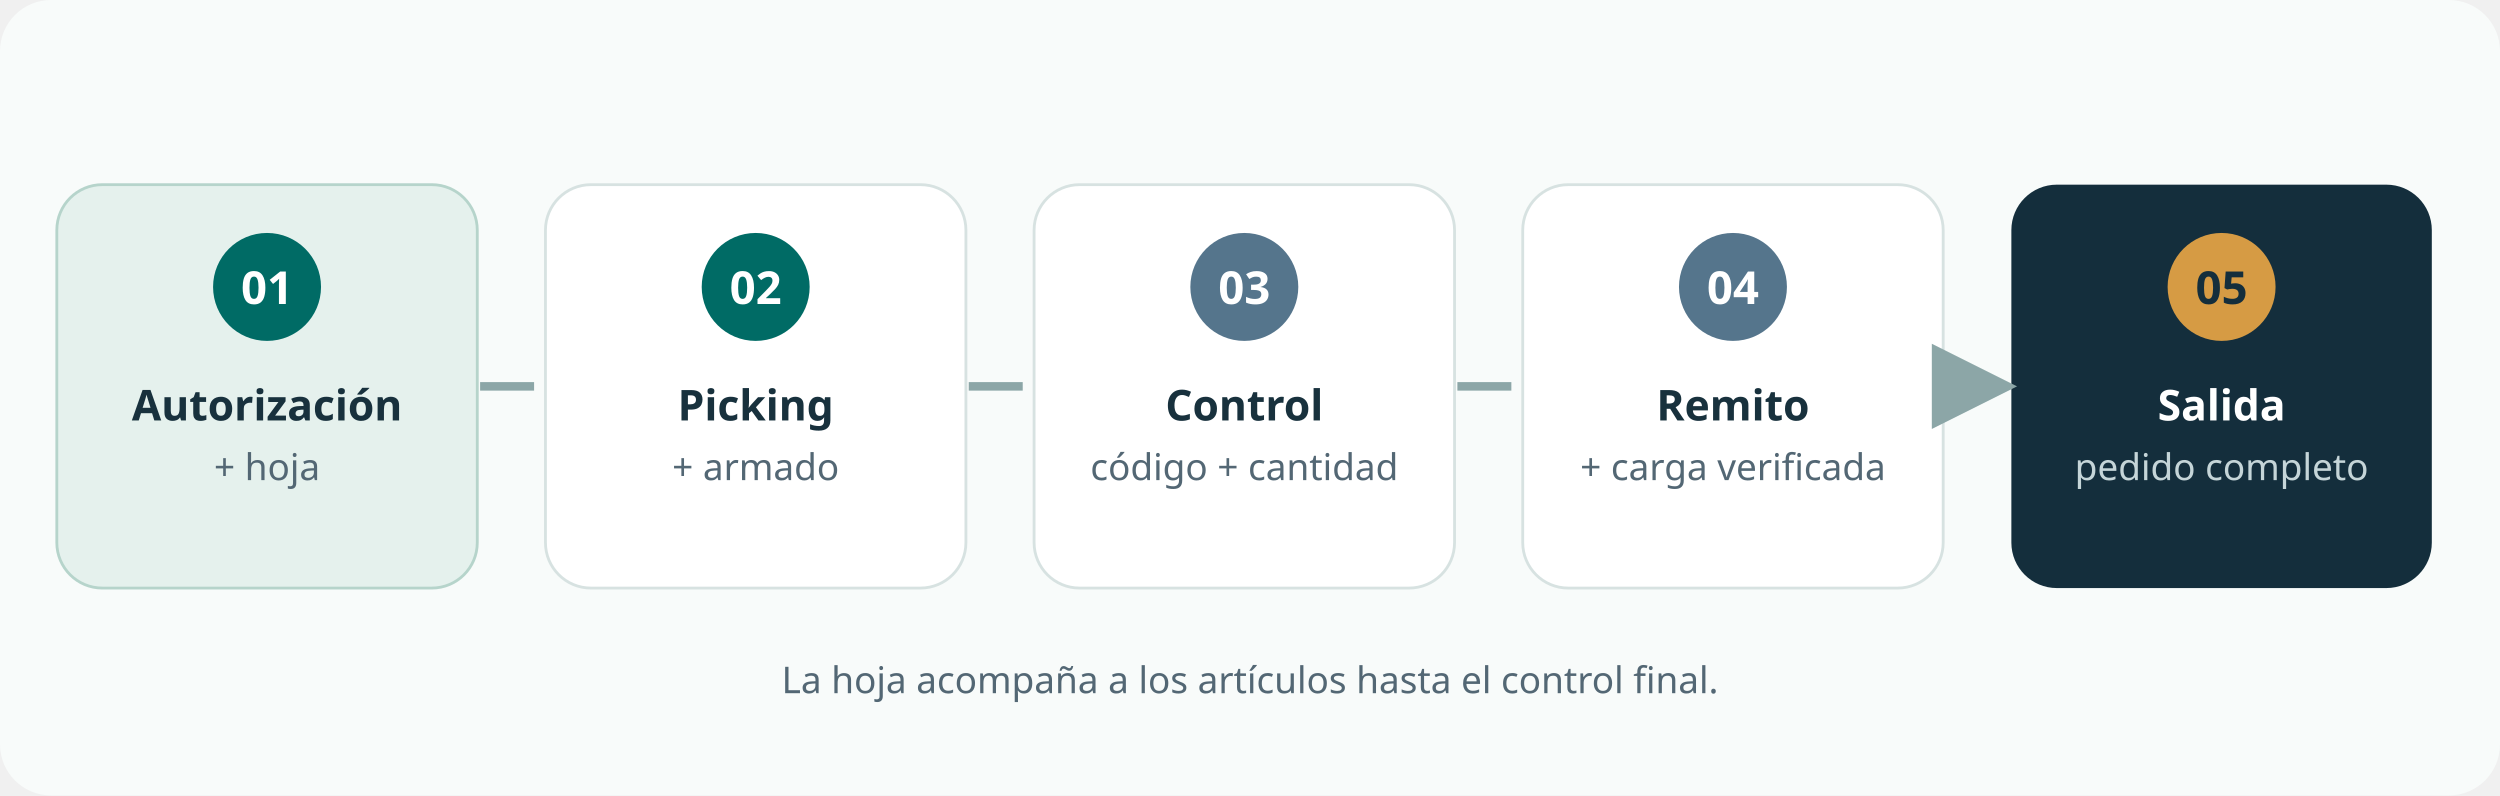
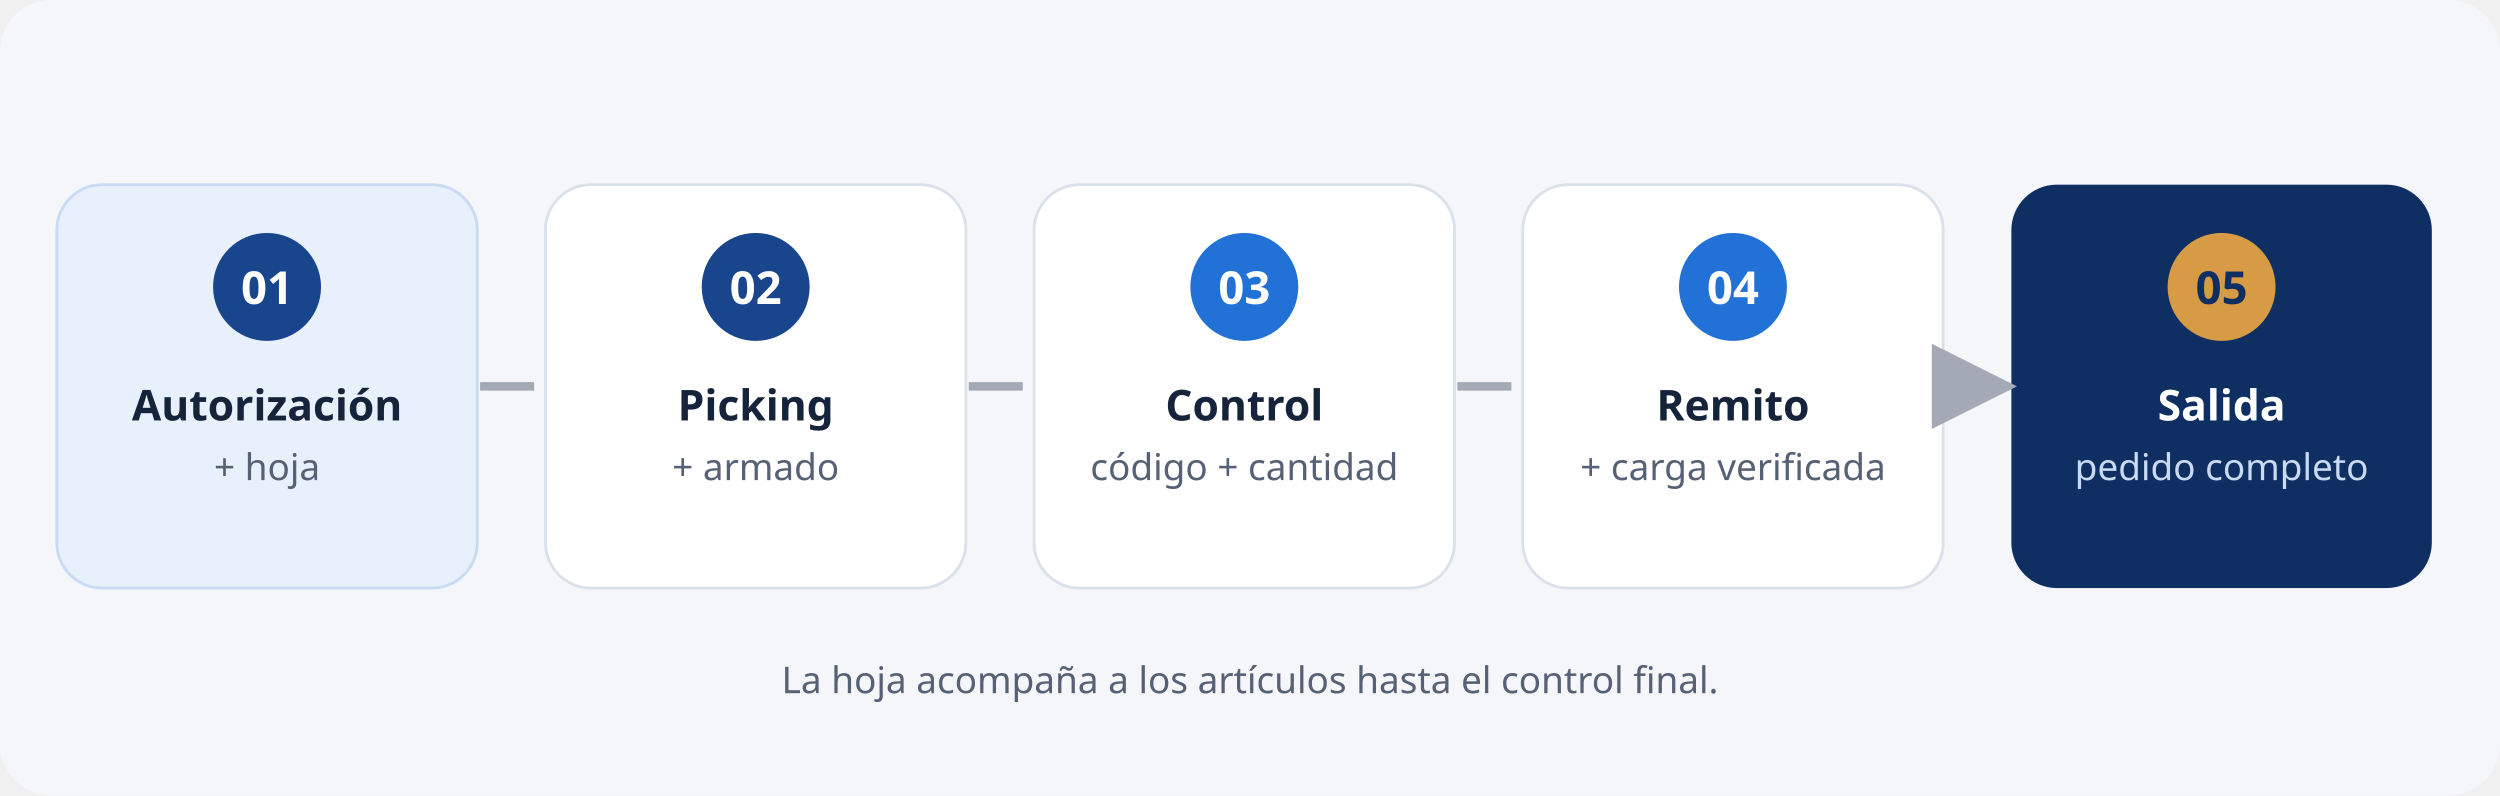
<svg xmlns="http://www.w3.org/2000/svg" viewBox="0 0 880 280" role="img" aria-labelledby="t d">
  <defs>
    <marker id="a" markerWidth="10" markerHeight="10" refX="8" refY="5" orient="auto">
-       <path d="M0 0 10 5 0 10Z" fill="#8ca6a7" />
+       <path d="M0 0 10 5 0 10Z" fill="#a3a9b5" />
    </marker>
  </defs>
-   <rect width="880" height="280" rx="18" fill="#f8fbfa" />
+   <rect width="880" height="280" rx="18" fill="#f4f6f9" />
  <g font-family="system-ui,Segoe UI,sans-serif" text-anchor="middle">
    <g>
-       <rect x="20" y="65" width="148" height="142" rx="16" fill="#e5f1ed" stroke="#b6d4cb" />
-       <circle cx="94" cy="101" r="19" fill="#006b65" />
+       <rect x="20" y="65" width="148" height="142" rx="16" fill="#e8f0fb" stroke="#c9daf3" />
+       <circle cx="94" cy="101" r="19" fill="#19458c" />
      <text x="94" y="107" fill="white" font-size="16" font-weight="800">01</text>
-       <text x="94" y="148" fill="#18313d" font-size="15" font-weight="750">Autorización</text>
-       <text x="94" y="169" fill="#536774" font-size="13">+ hoja</text>
+       <text x="94" y="148" fill="#16243b" font-size="15" font-weight="750">Autorización</text>
+       <text x="94" y="169" fill="#566175" font-size="13">+ hoja</text>
    </g>
    <g>
-       <rect x="192" y="65" width="148" height="142" rx="16" fill="#fff" stroke="#d7e2e1" />
-       <circle cx="266" cy="101" r="19" fill="#006b65" />
+       <rect x="192" y="65" width="148" height="142" rx="16" fill="#fff" stroke="#dbe1ea" />
+       <circle cx="266" cy="101" r="19" fill="#19458c" />
      <text x="266" y="107" fill="white" font-size="16" font-weight="800">02</text>
-       <text x="266" y="148" fill="#18313d" font-size="15" font-weight="750">Picking</text>
-       <text x="266" y="169" fill="#536774" font-size="13">+ armado</text>
+       <text x="266" y="148" fill="#16243b" font-size="15" font-weight="750">Picking</text>
+       <text x="266" y="169" fill="#566175" font-size="13">+ armado</text>
    </g>
    <g>
-       <rect x="364" y="65" width="148" height="142" rx="16" fill="#fff" stroke="#d7e2e1" />
-       <circle cx="438" cy="101" r="19" fill="#55758c" />
+       <rect x="364" y="65" width="148" height="142" rx="16" fill="#fff" stroke="#dbe1ea" />
+       <circle cx="438" cy="101" r="19" fill="#2271d6" />
      <text x="438" y="107" fill="white" font-size="16" font-weight="800">03</text>
-       <text x="438" y="148" fill="#18313d" font-size="15" font-weight="750">Control</text>
-       <text x="438" y="169" fill="#536774" font-size="13">código + cantidad</text>
+       <text x="438" y="148" fill="#16243b" font-size="15" font-weight="750">Control</text>
+       <text x="438" y="169" fill="#566175" font-size="13">código + cantidad</text>
    </g>
    <g>
-       <rect x="536" y="65" width="148" height="142" rx="16" fill="#fff" stroke="#d7e2e1" />
-       <circle cx="610" cy="101" r="19" fill="#55758c" />
+       <rect x="536" y="65" width="148" height="142" rx="16" fill="#fff" stroke="#dbe1ea" />
+       <circle cx="610" cy="101" r="19" fill="#2271d6" />
      <text x="610" y="107" fill="white" font-size="16" font-weight="800">04</text>
-       <text x="610" y="148" fill="#18313d" font-size="15" font-weight="750">Remito</text>
-       <text x="610" y="169" fill="#536774" font-size="13">+ carga verificada</text>
+       <text x="610" y="148" fill="#16243b" font-size="15" font-weight="750">Remito</text>
+       <text x="610" y="169" fill="#566175" font-size="13">+ carga verificada</text>
    </g>
    <g>
-       <rect x="708" y="65" width="148" height="142" rx="16" fill="#142e3c" />
+       <rect x="708" y="65" width="148" height="142" rx="16" fill="#0f2f63" />
      <circle cx="782" cy="101" r="19" fill="#d69b44" />
-       <text x="782" y="107" fill="#142e3c" font-size="16" font-weight="800">05</text>
+       <text x="782" y="107" fill="#0f2f63" font-size="16" font-weight="800">05</text>
      <text x="782" y="148" fill="white" font-size="15" font-weight="750">Salida</text>
-       <text x="782" y="169" fill="#c5d5d8" font-size="13">pedido completo</text>
+       <text x="782" y="169" fill="#c9daf3" font-size="13">pedido completo</text>
    </g>
-     <path d="M169 136h19m153 0h19m153 0h19m153 0h19" stroke="#8ca6a7" stroke-width="3" marker-end="url(#a)" />
-     <text x="440" y="244" fill="#536774" font-size="13">La hoja acompaña a los artículos hasta el control final.</text>
+     <path d="M169 136h19m153 0h19m153 0h19m153 0h19" stroke="#a3a9b5" stroke-width="3" marker-end="url(#a)" />
+     <text x="440" y="244" fill="#566175" font-size="13">La hoja acompaña a los artículos hasta el control final.</text>
  </g>
</svg>
